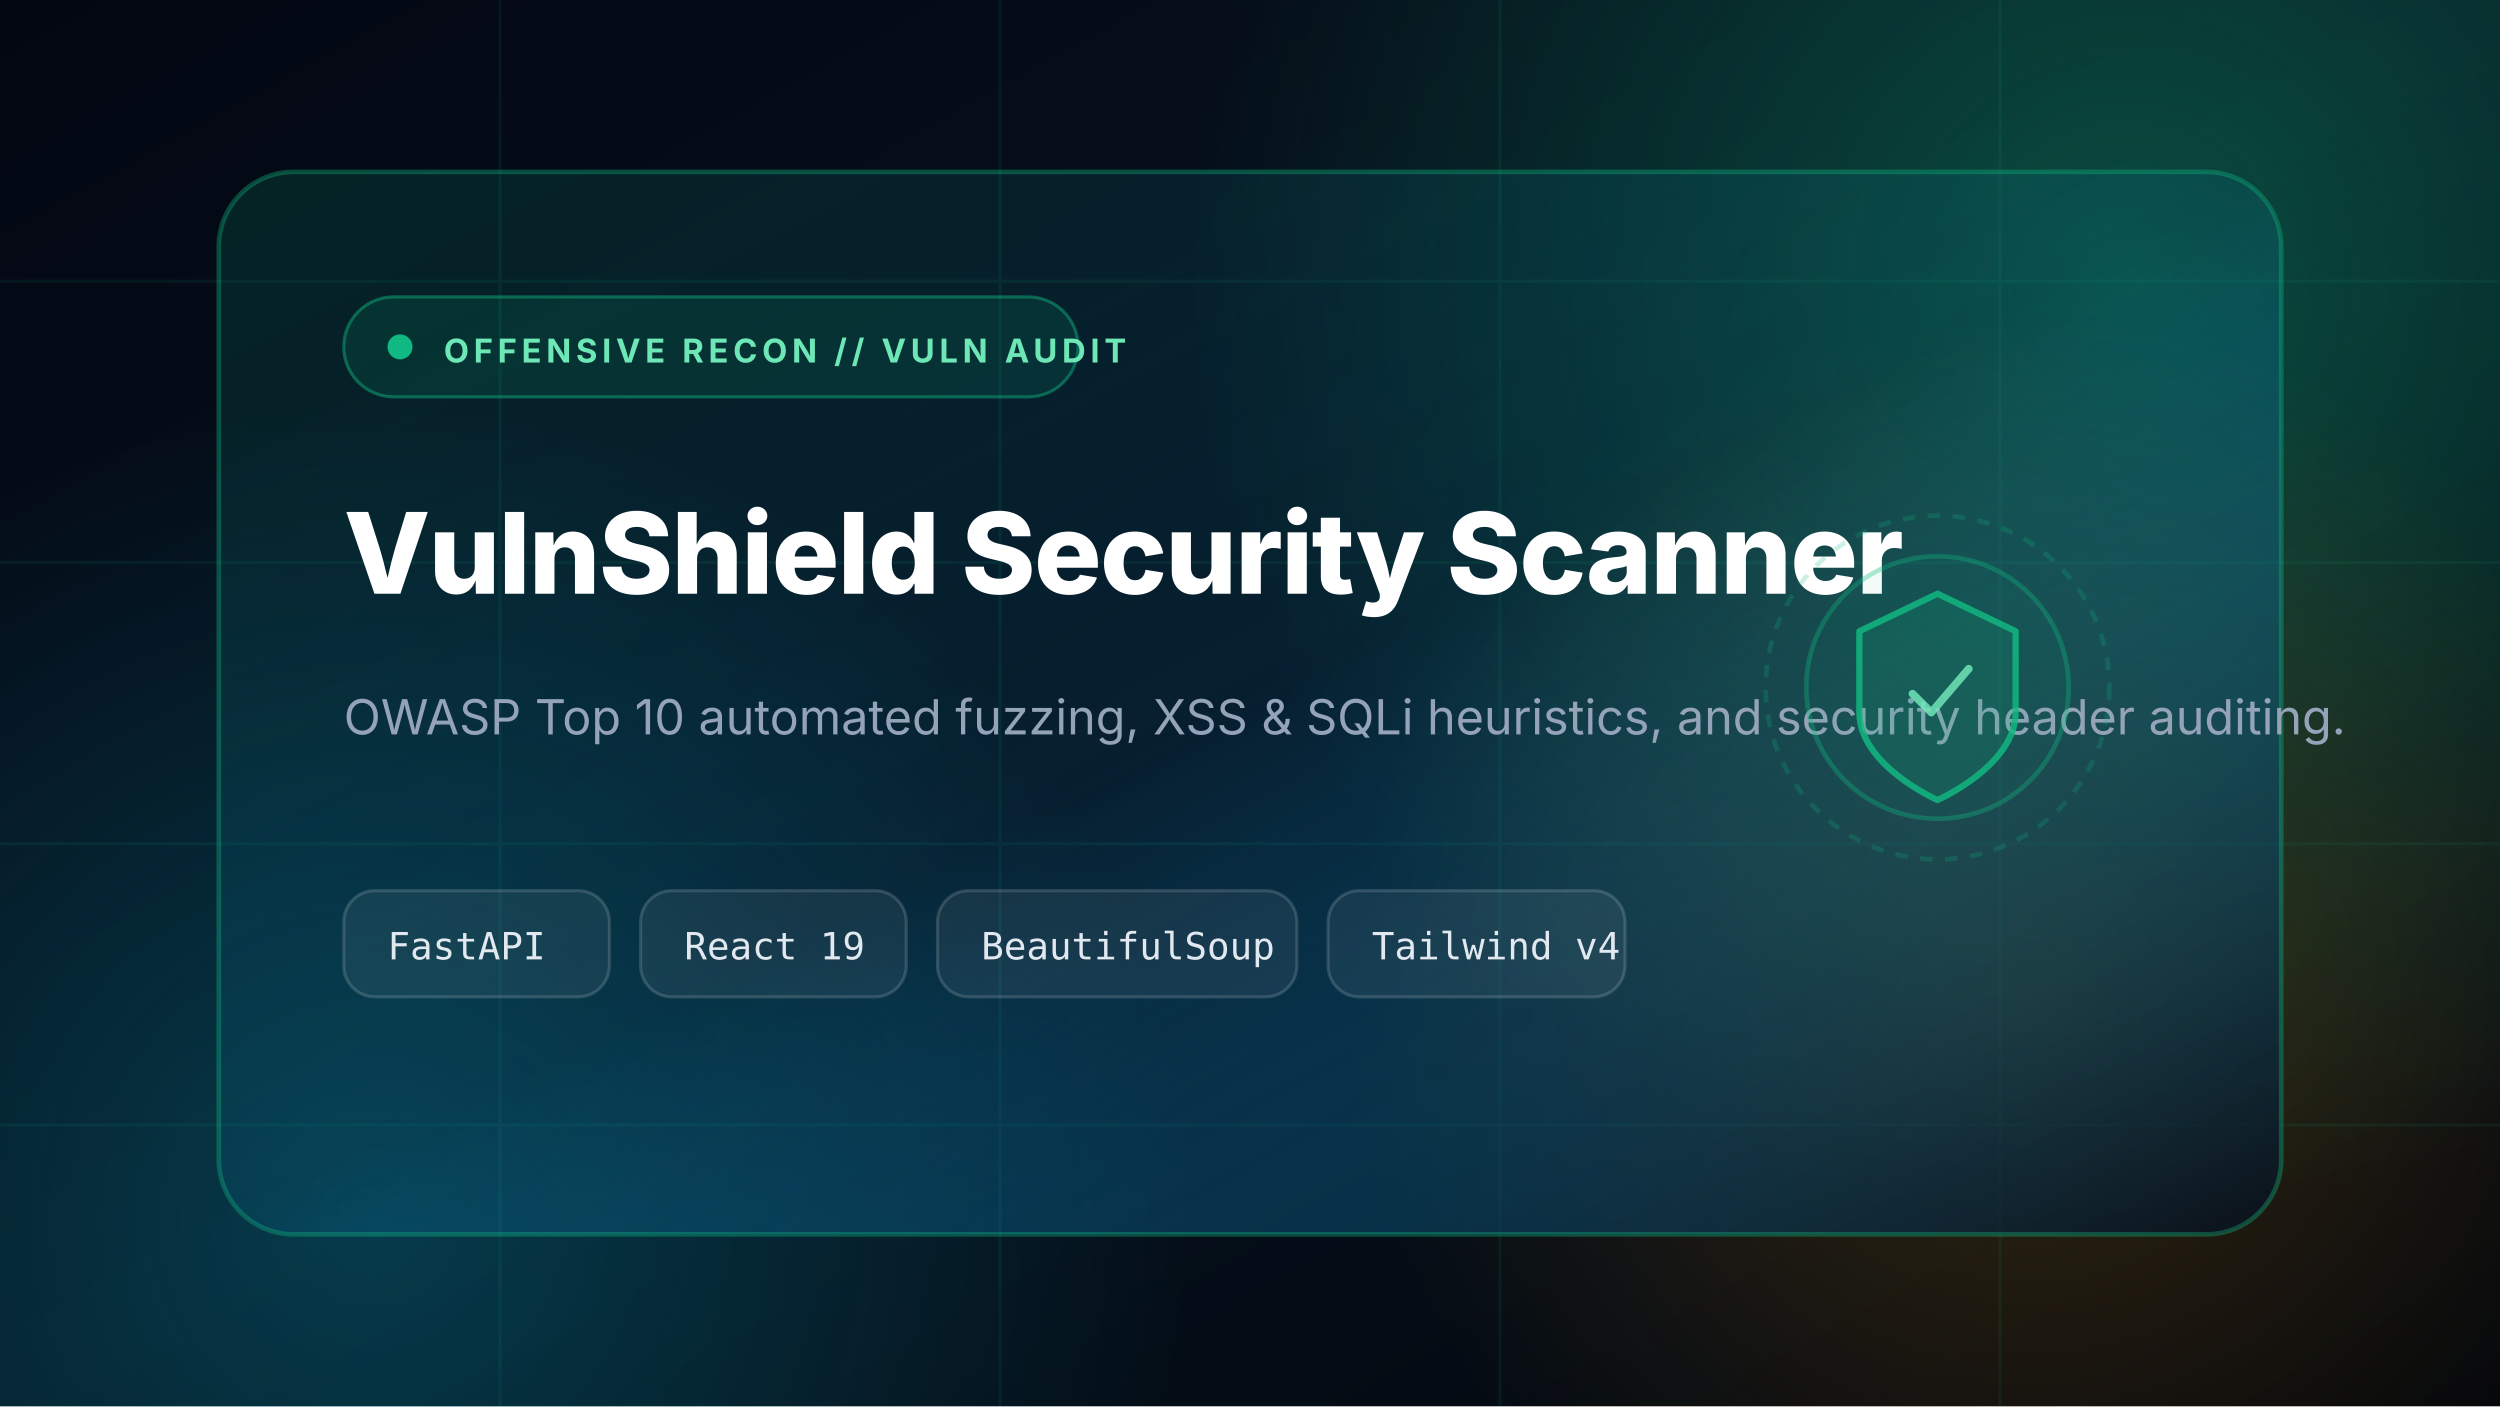
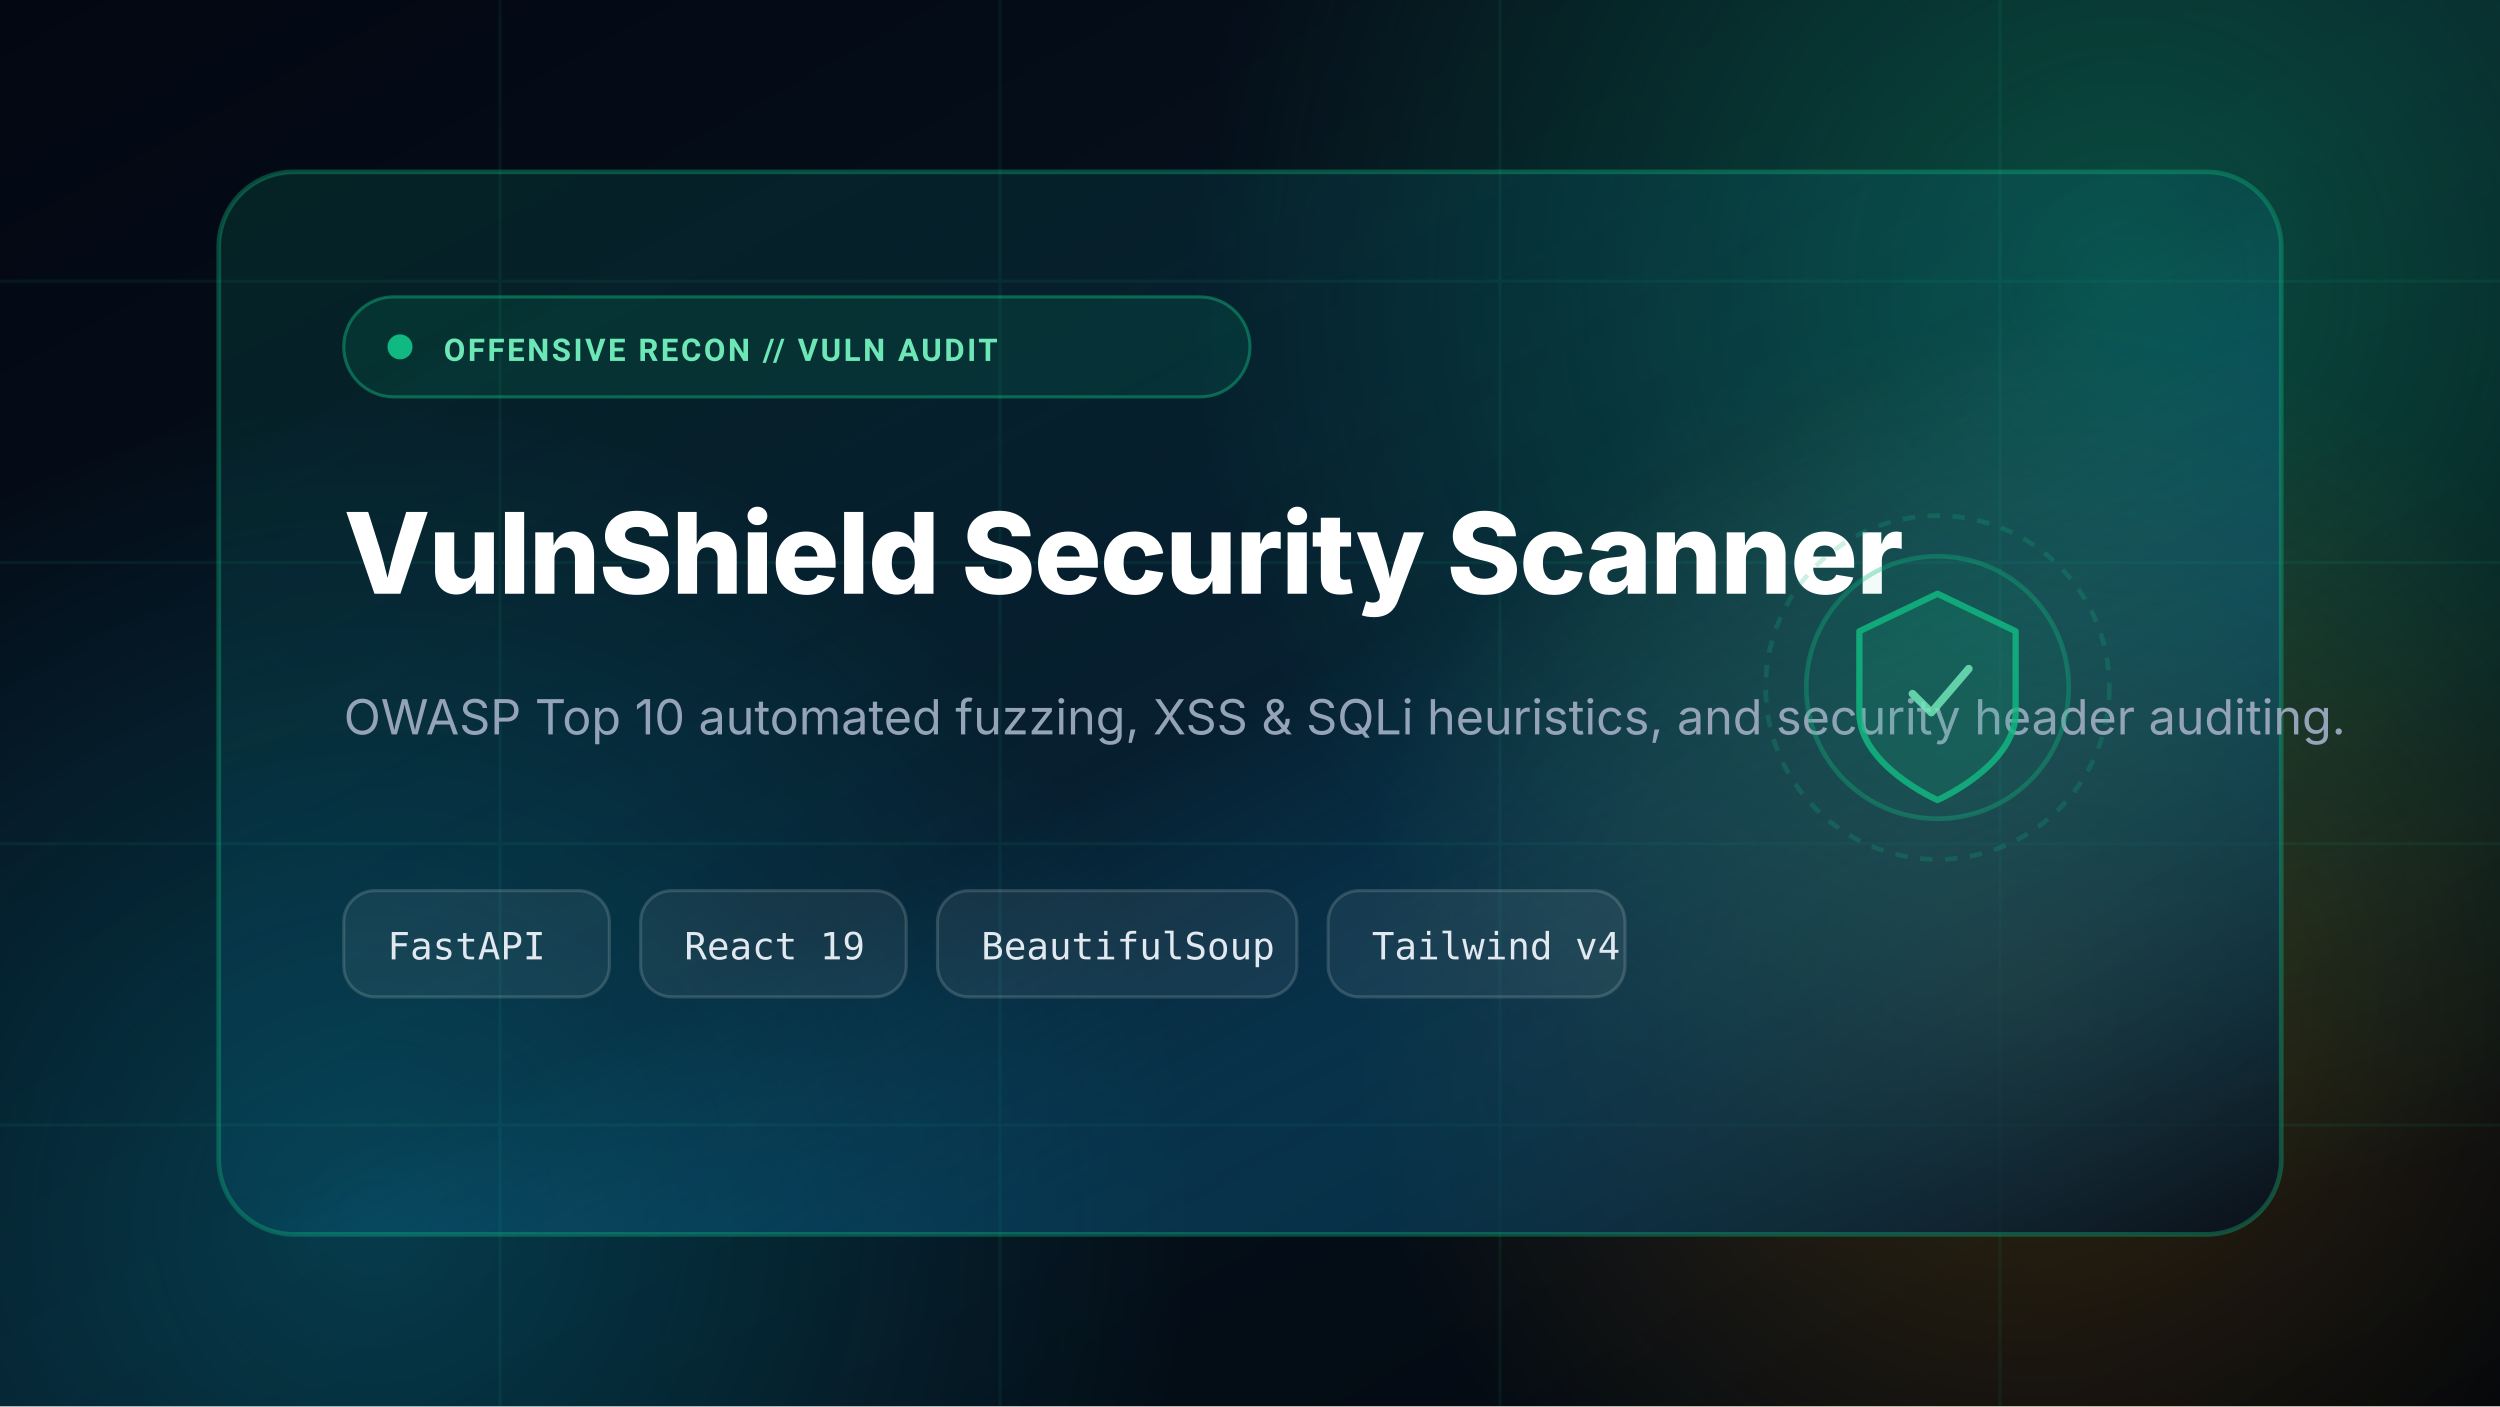
<svg xmlns="http://www.w3.org/2000/svg" viewBox="0 0 800 450" width="800" height="450">
  <defs>
    <linearGradient id="vsBgGrad" x1="0%" y1="0%" x2="100%" y2="100%">
      <stop offset="0%" stop-color="#030712" />
      <stop offset="50%" stop-color="#06131f" />
      <stop offset="100%" stop-color="#02050b" />
    </linearGradient>
    <linearGradient id="vsCardGrad" x1="0%" y1="0%" x2="100%" y2="100%">
      <stop offset="0%" stop-color="rgba(16, 185, 129, 0.14)" />
      <stop offset="50%" stop-color="rgba(14, 165, 233, 0.08)" />
      <stop offset="100%" stop-color="rgba(8, 15, 26, 0.85)" />
    </linearGradient>
    <radialGradient id="vsEmeraldGlow" cx="50%" cy="50%" r="50%">
      <stop offset="0%" stop-color="#10b981" stop-opacity="0.35" />
      <stop offset="100%" stop-color="#10b981" stop-opacity="0" />
    </radialGradient>
    <radialGradient id="vsCyanGlow" cx="50%" cy="50%" r="50%">
      <stop offset="0%" stop-color="#06b6d4" stop-opacity="0.25" />
      <stop offset="100%" stop-color="#06b6d4" stop-opacity="0" />
    </radialGradient>
    <radialGradient id="vsAmberGlow" cx="50%" cy="50%" r="50%">
      <stop offset="0%" stop-color="#f59e0b" stop-opacity="0.20" />
      <stop offset="100%" stop-color="#f59e0b" stop-opacity="0" />
    </radialGradient>
  </defs>
  <rect width="800" height="450" fill="url(#vsBgGrad)" />
  <circle cx="680" cy="90" r="300" fill="url(#vsEmeraldGlow)" />
  <circle cx="120" cy="390" r="260" fill="url(#vsCyanGlow)" />
  <circle cx="650" cy="320" r="220" fill="url(#vsAmberGlow)" />
  <g opacity="0.08" stroke="#10b981" stroke-width="1">
    <line x1="0" y1="90" x2="800" y2="90" />
    <line x1="0" y1="180" x2="800" y2="180" />
    <line x1="0" y1="270" x2="800" y2="270" />
    <line x1="0" y1="360" x2="800" y2="360" />
    <line x1="160" y1="0" x2="160" y2="450" />
    <line x1="320" y1="0" x2="320" y2="450" />
    <line x1="480" y1="0" x2="480" y2="450" />
    <line x1="640" y1="0" x2="640" y2="450" />
  </g>
  <rect x="70" y="55" width="660" height="340" rx="24" fill="url(#vsCardGrad)" stroke="rgba(16, 185, 129, 0.35)" stroke-width="1.5" />
  <g transform="translate(110, 95)">
-     <rect width="235" height="32" rx="16" fill="rgba(16, 185, 129, 0.12)" stroke="rgba(16, 185, 129, 0.45)" stroke-width="1" />
+     <rect width="290" height="32" rx="16" fill="rgba(16, 185, 129, 0.12)" stroke="rgba(16, 185, 129, 0.45)" stroke-width="1" />
    <circle cx="18" cy="16" r="4" fill="#10b981" />
-     <text x="32" y="21" fill="#6ee7b7" font-family="'Space Grotesk', -apple-system, sans-serif" font-size="10.5" font-weight="700" letter-spacing="1.5">OFFENSIVE RECON // VULN AUDIT</text>
+     <text x="32" y="20.5" fill="#6ee7b7" font-family="system-ui, -apple-system, 'Segoe UI', Roboto, sans-serif" font-size="10" font-weight="700" letter-spacing="0.8">OFFENSIVE RECON // VULN AUDIT</text>
  </g>
  <text x="110" y="190" fill="#ffffff" font-family="'Space Grotesk', -apple-system, sans-serif" font-size="36" font-weight="800" letter-spacing="-0.5">VulnShield Security Scanner</text>
  <text x="110" y="235" fill="#94a3b8" font-family="-apple-system, BlinkMacSystemFont, sans-serif" font-size="15.5" font-weight="400">
    OWASP Top 10 automated fuzzing, XSS &amp; SQLi heuristics, and security header auditing.
  </text>
  <g transform="translate(110, 285)">
    <rect x="0" y="0" width="85" height="34" rx="10" fill="rgba(255,255,255,0.06)" stroke="rgba(255,255,255,0.15)" stroke-width="1" />
    <text x="14" y="22" fill="#e2e8f0" font-family="monospace" font-size="12" font-weight="500">FastAPI</text>
    <rect x="95" y="0" width="85" height="34" rx="10" fill="rgba(255,255,255,0.06)" stroke="rgba(255,255,255,0.15)" stroke-width="1" />
    <text x="109" y="22" fill="#e2e8f0" font-family="monospace" font-size="12" font-weight="500">React 19</text>
    <rect x="190" y="0" width="115" height="34" rx="10" fill="rgba(255,255,255,0.06)" stroke="rgba(255,255,255,0.15)" stroke-width="1" />
    <text x="204" y="22" fill="#e2e8f0" font-family="monospace" font-size="12" font-weight="500">BeautifulSoup</text>
    <rect x="315" y="0" width="95" height="34" rx="10" fill="rgba(255,255,255,0.06)" stroke="rgba(255,255,255,0.15)" stroke-width="1" />
    <text x="329" y="22" fill="#e2e8f0" font-family="monospace" font-size="12" font-weight="500">Tailwind v4</text>
  </g>
  <g transform="translate(560, 160)" opacity="0.85">
    <circle cx="60" cy="60" r="55" fill="none" stroke="rgba(16, 185, 129, 0.25)" stroke-width="1.5" stroke-dasharray="4 4" />
    <circle cx="60" cy="60" r="42" fill="rgba(16, 185, 129, 0.06)" stroke="rgba(16, 185, 129, 0.4)" stroke-width="1.5" />
    <path d="M60 30 L85 42 V68 C85 85 60 96 60 96 C60 96 35 85 35 68 V42 Z" fill="rgba(16, 185, 129, 0.15)" stroke="#10b981" stroke-width="2" stroke-linejoin="round" />
    <path d="M52 62 L58 68 L70 54" fill="none" stroke="#6ee7b7" stroke-width="2.5" stroke-linecap="round" stroke-linejoin="round" />
  </g>
</svg>
